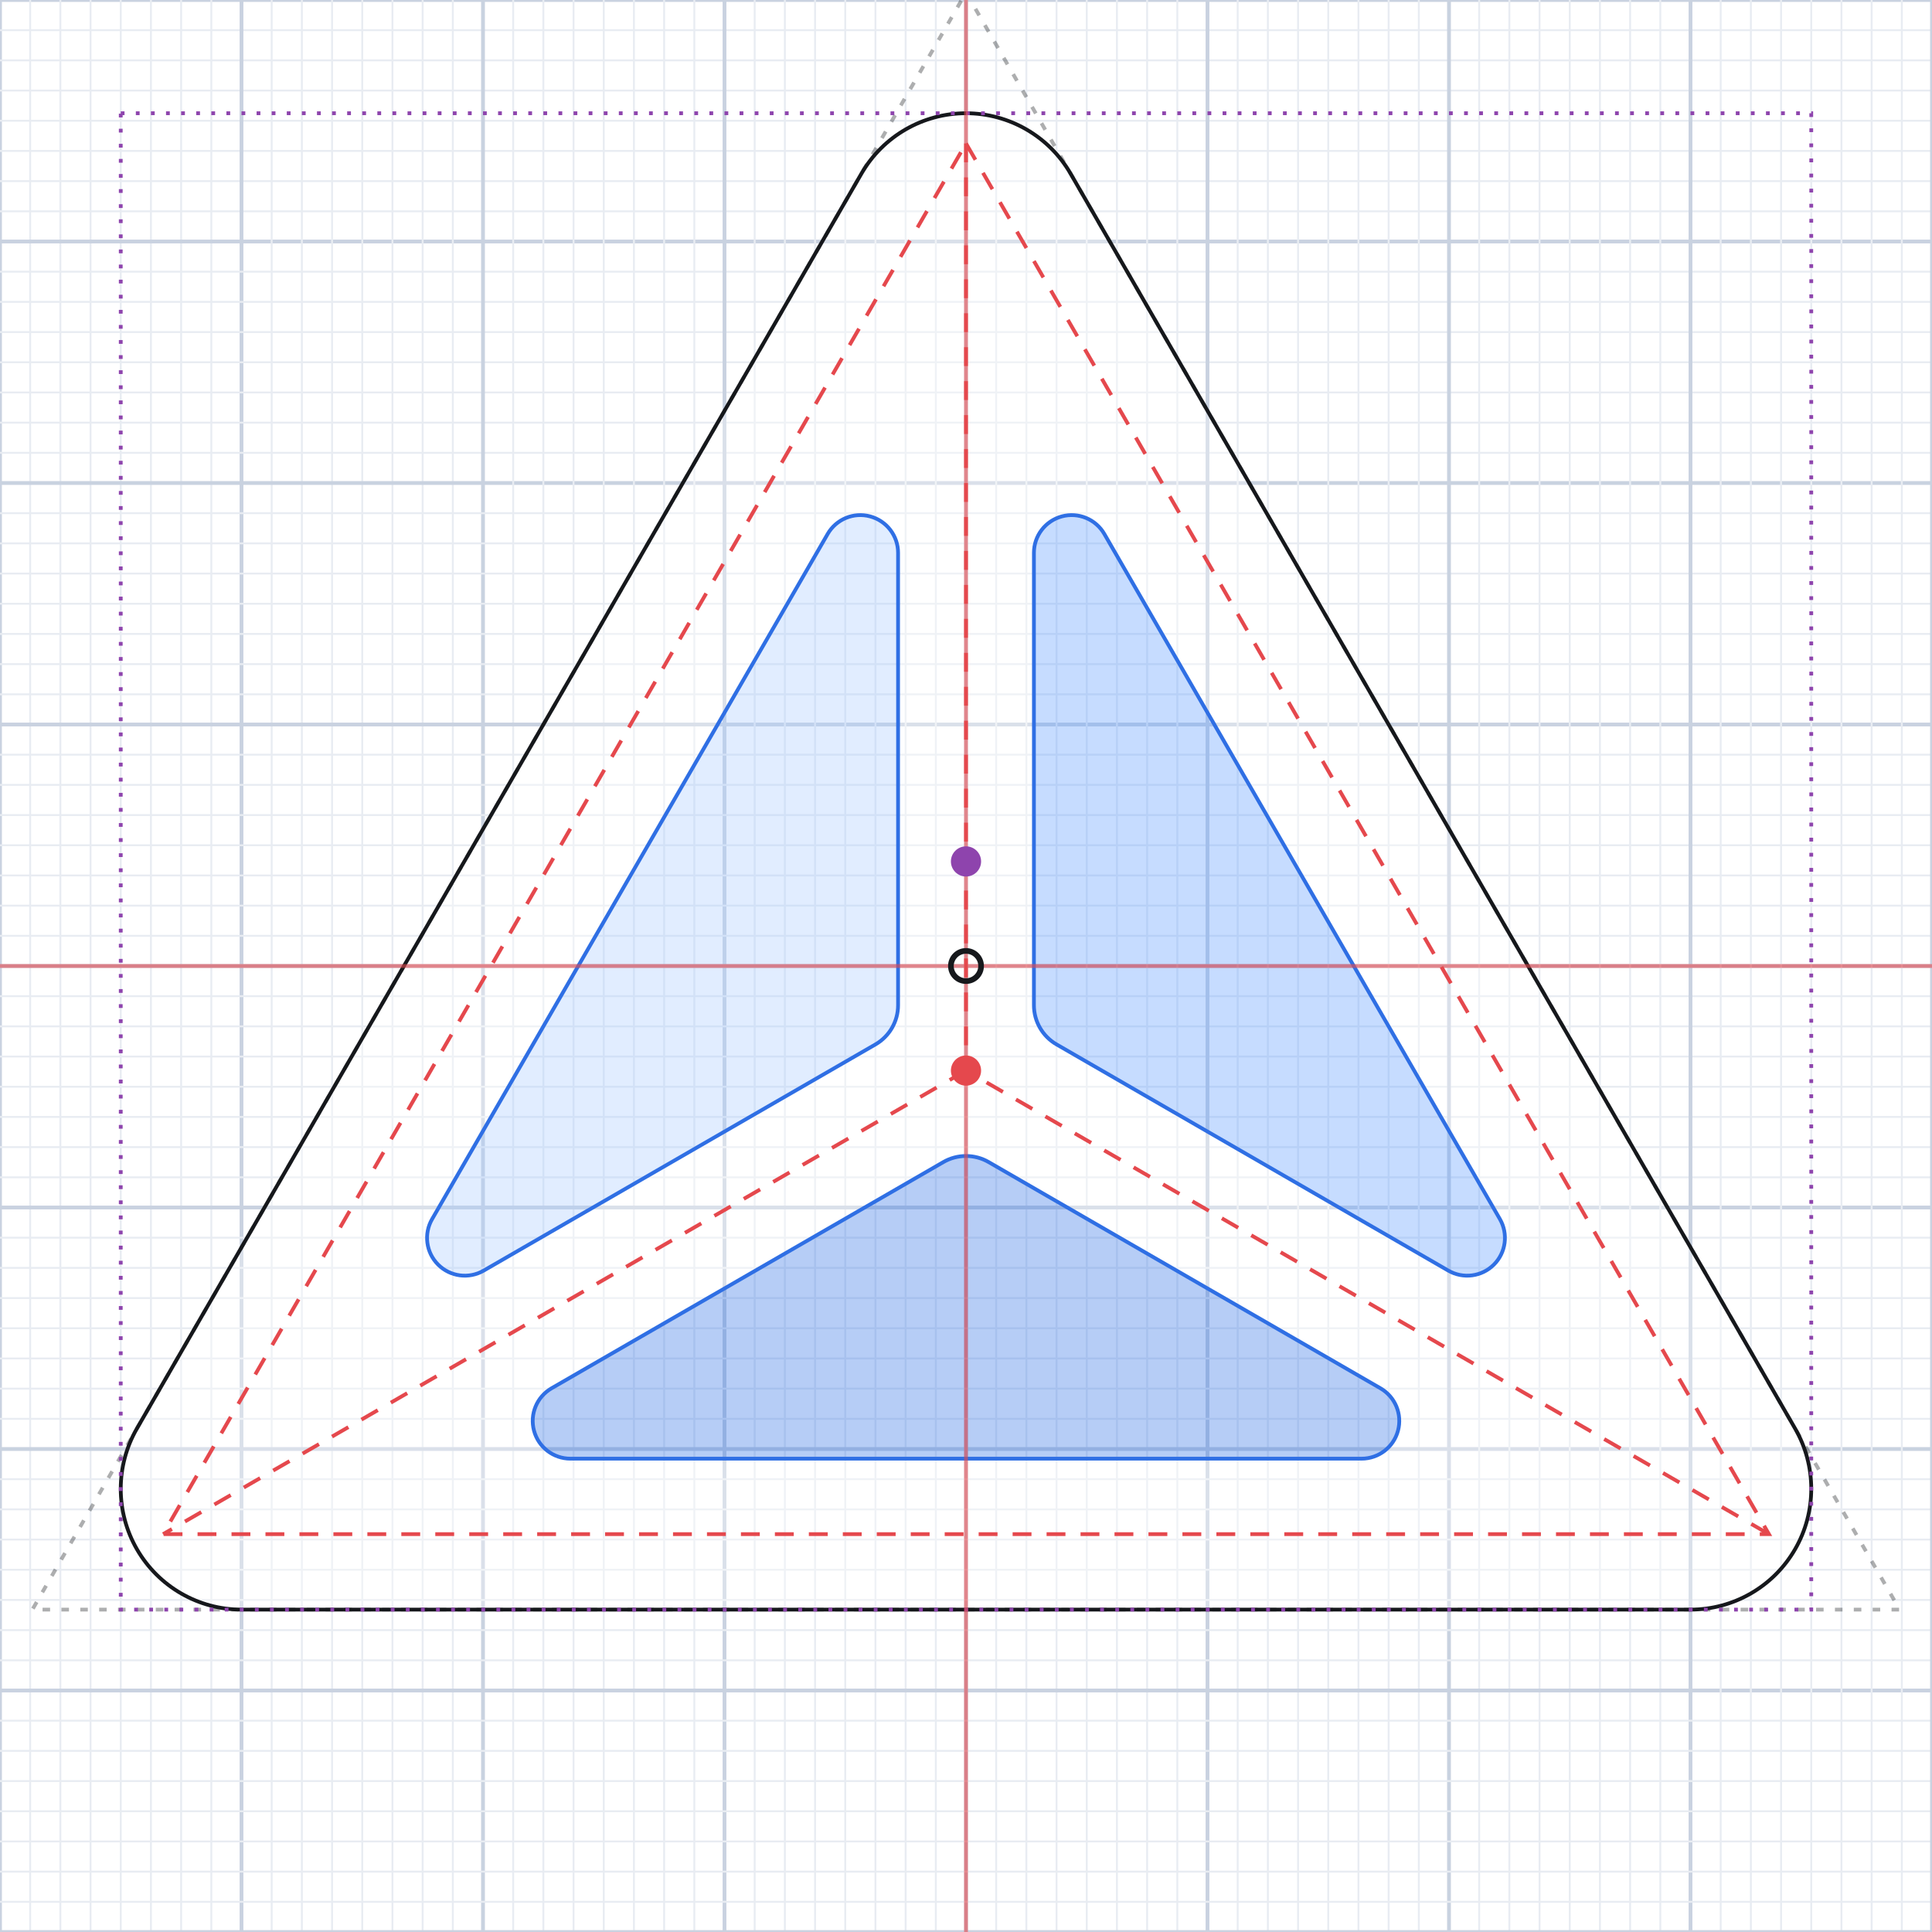
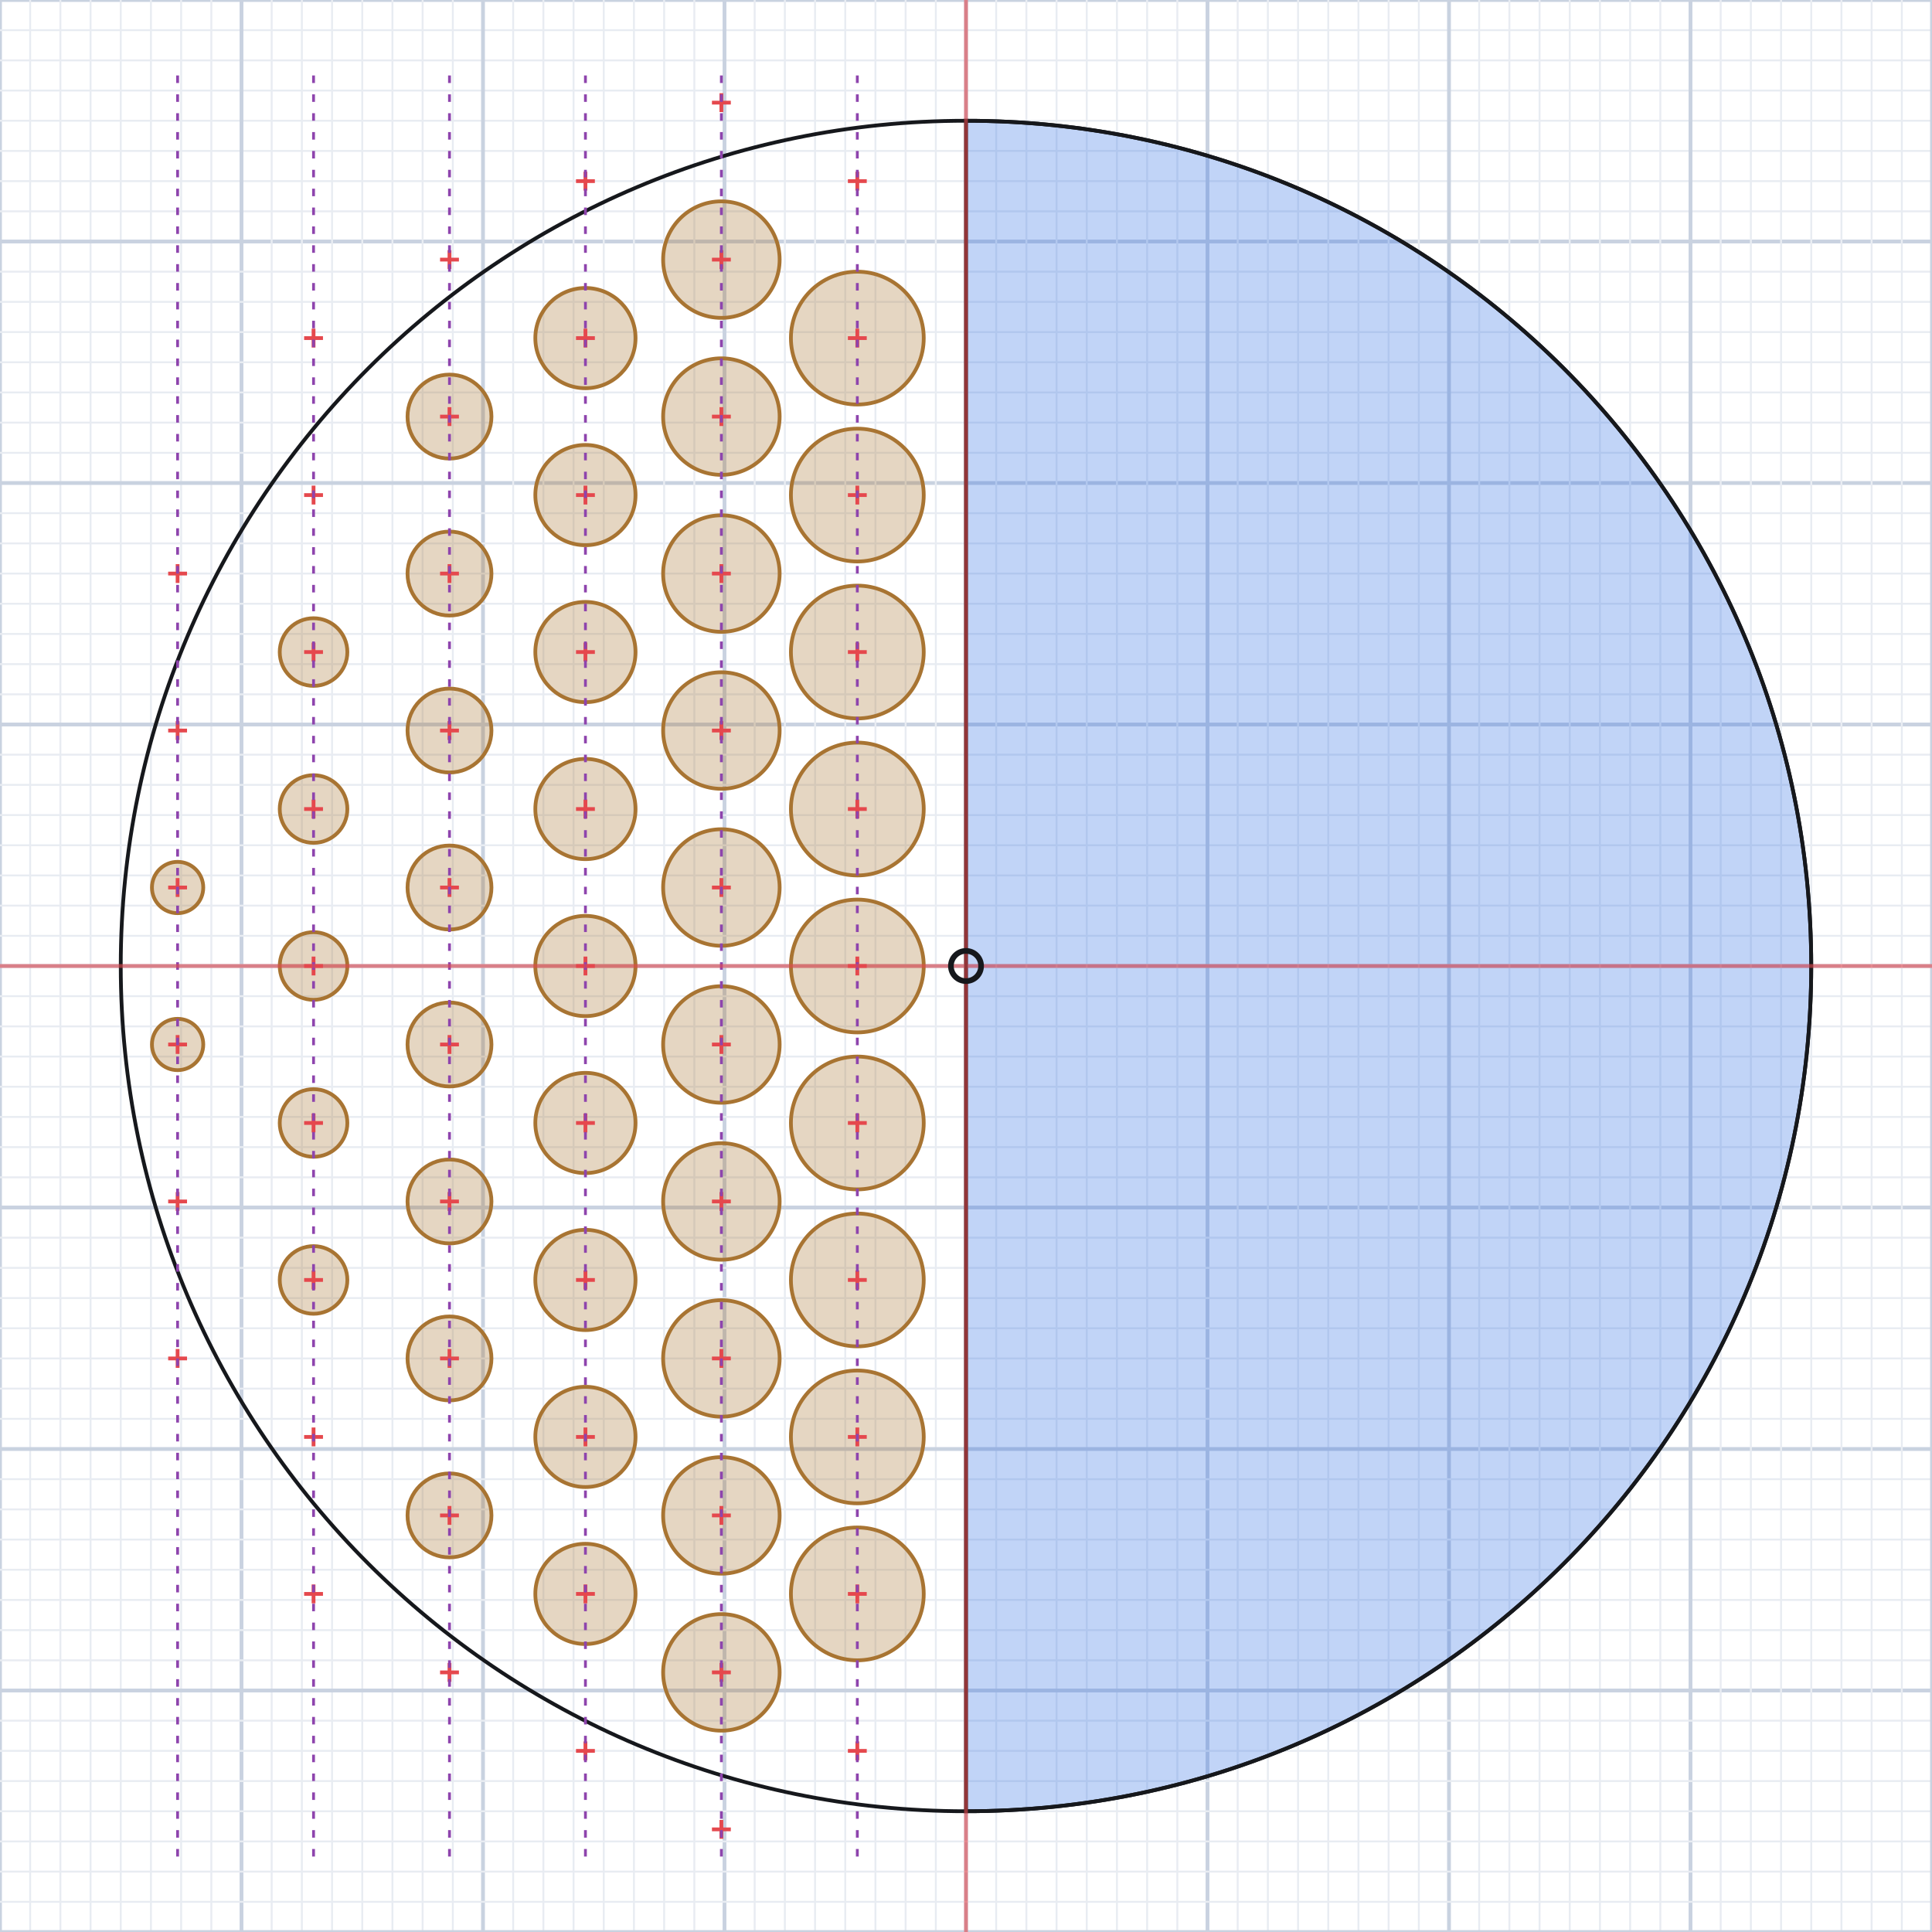
<svg xmlns="http://www.w3.org/2000/svg" width="1024" height="1024" viewBox="0 0 1024 1024">
  <rect width="1024" height="1024" fill="#FFFFFF" />
  <path stroke="#C9D2E0" stroke-width="2" d="M0 0V1024M0 0H1024" />
  <path stroke="#E8ECF2" stroke-width="1" d="M16 0V1024M0 16H1024" />
  <path stroke="#E8ECF2" stroke-width="1" d="M32 0V1024M0 32H1024" />
  <path stroke="#E8ECF2" stroke-width="1" d="M48 0V1024M0 48H1024" />
  <path stroke="#E8ECF2" stroke-width="1" d="M64 0V1024M0 64H1024" />
  <path stroke="#E8ECF2" stroke-width="1" d="M80 0V1024M0 80H1024" />
  <path stroke="#E8ECF2" stroke-width="1" d="M96 0V1024M0 96H1024" />
  <path stroke="#E8ECF2" stroke-width="1" d="M112 0V1024M0 112H1024" />
  <path stroke="#C9D2E0" stroke-width="2" d="M128 0V1024M0 128H1024" />
  <path stroke="#E8ECF2" stroke-width="1" d="M144 0V1024M0 144H1024" />
  <path stroke="#E8ECF2" stroke-width="1" d="M160 0V1024M0 160H1024" />
  <path stroke="#E8ECF2" stroke-width="1" d="M176 0V1024M0 176H1024" />
  <path stroke="#E8ECF2" stroke-width="1" d="M192 0V1024M0 192H1024" />
  <path stroke="#E8ECF2" stroke-width="1" d="M208 0V1024M0 208H1024" />
  <path stroke="#E8ECF2" stroke-width="1" d="M224 0V1024M0 224H1024" />
  <path stroke="#E8ECF2" stroke-width="1" d="M240 0V1024M0 240H1024" />
  <path stroke="#C9D2E0" stroke-width="2" d="M256 0V1024M0 256H1024" />
  <path stroke="#E8ECF2" stroke-width="1" d="M272 0V1024M0 272H1024" />
  <path stroke="#E8ECF2" stroke-width="1" d="M288 0V1024M0 288H1024" />
  <path stroke="#E8ECF2" stroke-width="1" d="M304 0V1024M0 304H1024" />
  <path stroke="#E8ECF2" stroke-width="1" d="M320 0V1024M0 320H1024" />
  <path stroke="#E8ECF2" stroke-width="1" d="M336 0V1024M0 336H1024" />
  <path stroke="#E8ECF2" stroke-width="1" d="M352 0V1024M0 352H1024" />
  <path stroke="#E8ECF2" stroke-width="1" d="M368 0V1024M0 368H1024" />
  <path stroke="#C9D2E0" stroke-width="2" d="M384 0V1024M0 384H1024" />
  <path stroke="#E8ECF2" stroke-width="1" d="M400 0V1024M0 400H1024" />
  <path stroke="#E8ECF2" stroke-width="1" d="M416 0V1024M0 416H1024" />
  <path stroke="#E8ECF2" stroke-width="1" d="M432 0V1024M0 432H1024" />
  <path stroke="#E8ECF2" stroke-width="1" d="M448 0V1024M0 448H1024" />
  <path stroke="#E8ECF2" stroke-width="1" d="M464 0V1024M0 464H1024" />
  <path stroke="#E8ECF2" stroke-width="1" d="M480 0V1024M0 480H1024" />
  <path stroke="#E8ECF2" stroke-width="1" d="M496 0V1024M0 496H1024" />
  <path stroke="#C9D2E0" stroke-width="2" d="M512 0V1024M0 512H1024" />
  <path stroke="#E8ECF2" stroke-width="1" d="M528 0V1024M0 528H1024" />
  <path stroke="#E8ECF2" stroke-width="1" d="M544 0V1024M0 544H1024" />
  <path stroke="#E8ECF2" stroke-width="1" d="M560 0V1024M0 560H1024" />
  <path stroke="#E8ECF2" stroke-width="1" d="M576 0V1024M0 576H1024" />
  <path stroke="#E8ECF2" stroke-width="1" d="M592 0V1024M0 592H1024" />
  <path stroke="#E8ECF2" stroke-width="1" d="M608 0V1024M0 608H1024" />
  <path stroke="#E8ECF2" stroke-width="1" d="M624 0V1024M0 624H1024" />
  <path stroke="#C9D2E0" stroke-width="2" d="M640 0V1024M0 640H1024" />
  <path stroke="#E8ECF2" stroke-width="1" d="M656 0V1024M0 656H1024" />
  <path stroke="#E8ECF2" stroke-width="1" d="M672 0V1024M0 672H1024" />
  <path stroke="#E8ECF2" stroke-width="1" d="M688 0V1024M0 688H1024" />
  <path stroke="#E8ECF2" stroke-width="1" d="M704 0V1024M0 704H1024" />
  <path stroke="#E8ECF2" stroke-width="1" d="M720 0V1024M0 720H1024" />
  <path stroke="#E8ECF2" stroke-width="1" d="M736 0V1024M0 736H1024" />
  <path stroke="#E8ECF2" stroke-width="1" d="M752 0V1024M0 752H1024" />
  <path stroke="#C9D2E0" stroke-width="2" d="M768 0V1024M0 768H1024" />
  <path stroke="#E8ECF2" stroke-width="1" d="M784 0V1024M0 784H1024" />
  <path stroke="#E8ECF2" stroke-width="1" d="M800 0V1024M0 800H1024" />
  <path stroke="#E8ECF2" stroke-width="1" d="M816 0V1024M0 816H1024" />
  <path stroke="#E8ECF2" stroke-width="1" d="M832 0V1024M0 832H1024" />
  <path stroke="#E8ECF2" stroke-width="1" d="M848 0V1024M0 848H1024" />
  <path stroke="#E8ECF2" stroke-width="1" d="M864 0V1024M0 864H1024" />
  <path stroke="#E8ECF2" stroke-width="1" d="M880 0V1024M0 880H1024" />
  <path stroke="#C9D2E0" stroke-width="2" d="M896 0V1024M0 896H1024" />
  <path stroke="#E8ECF2" stroke-width="1" d="M912 0V1024M0 912H1024" />
  <path stroke="#E8ECF2" stroke-width="1" d="M928 0V1024M0 928H1024" />
  <path stroke="#E8ECF2" stroke-width="1" d="M944 0V1024M0 944H1024" />
  <path stroke="#E8ECF2" stroke-width="1" d="M960 0V1024M0 960H1024" />
  <path stroke="#E8ECF2" stroke-width="1" d="M976 0V1024M0 976H1024" />
  <path stroke="#E8ECF2" stroke-width="1" d="M992 0V1024M0 992H1024" />
  <path stroke="#E8ECF2" stroke-width="1" d="M1008 0V1024M0 1008H1024" />
  <path stroke="#C9D2E0" stroke-width="2" d="M1024 0V1024M0 1024H1024" />
-   <g opacity="0.35">
-     <path fill="#FFFFFF" fill-opacity="0.92" fill-rule="evenodd" d="M456.574 92.021A64 64 0 0 1 567.426 92.021L951.426 757.128A64 64 0 0 1 896 853.128L128 853.128A64 64 0 0 1 72.574 757.128ZM476 293.015A20 20 0 0 0 438.679 283.015L229.033 646.133A20 20 0 0 0 256.354 673.454L464 553.569A24 24 0 0 0 476 532.785ZM585.321 283.015A20 20 0 0 0 548 293.015L548 532.785A24 24 0 0 0 560 553.569L767.646 673.454A20 20 0 0 0 794.967 646.133ZM524 615.923A24 24 0 0 0 500 615.923L292.354 735.808A20 20 0 0 0 302.354 773.128L721.646 773.128A20 20 0 0 0 731.646 735.808Z" />
-     <path fill="#A9CCFF" d="M476 293.015A20 20 0 0 0 438.679 283.015L229.033 646.133A20 20 0 0 0 256.354 673.454L464 553.569A24 24 0 0 0 476 532.785Z" />
-     <path fill="#5B9BFF" d="M585.321 283.015A20 20 0 0 0 548 293.015L548 532.785A24 24 0 0 0 560 553.569L767.646 673.454A20 20 0 0 0 794.967 646.133Z" />
-     <path fill="#2F6FE4" d="M524 615.923A24 24 0 0 0 500 615.923L292.354 735.808A20 20 0 0 0 302.354 773.128L721.646 773.128A20 20 0 0 0 731.646 735.808Z" />
+   <g opacity="0.3">
+     <path fill="#2F6FE4" d="M512 64A448 448 0 0 1 512 960Z" />
+     <path fill="#A87432" d="M419.2 179.2A35.2 35.2 0 1 0 489.6 179.2A35.2 35.2 0 1 0 419.2 179.2ZM419.2 262.4A35.2 35.2 0 1 0 489.6 262.4A35.2 35.2 0 1 0 419.2 262.4ZM419.2 345.6A35.2 35.2 0 1 0 489.6 345.6A35.2 35.2 0 1 0 419.2 345.6ZM419.2 428.8A35.2 35.2 0 1 0 489.6 428.8A35.2 35.2 0 1 0 419.2 428.8ZM419.2 512A35.2 35.2 0 1 0 489.6 512A35.2 35.2 0 1 0 419.2 512ZM419.2 595.2A35.2 35.2 0 1 0 489.6 595.2A35.2 35.2 0 1 0 419.2 595.2ZM419.2 678.4A35.2 35.2 0 1 0 489.6 678.4A35.2 35.2 0 1 0 419.2 678.4ZM419.2 761.6A35.2 35.2 0 1 0 489.6 761.6A35.2 35.2 0 1 0 419.2 761.6ZM419.2 844.8A35.2 35.2 0 1 0 489.6 844.8A35.2 35.2 0 1 0 419.2 844.8ZM351.467 137.6A30.88 30.88 0 1 0 413.227 137.6A30.88 30.88 0 1 0 351.467 137.6ZM351.467 220.8A30.88 30.88 0 1 0 413.227 220.8A30.88 30.88 0 1 0 351.467 220.8ZM351.467 304A30.88 30.88 0 1 0 413.227 304A30.88 30.88 0 1 0 351.467 304ZM351.467 387.2A30.88 30.88 0 1 0 413.227 387.2A30.88 30.88 0 1 0 351.467 387.2ZM351.467 470.4A30.88 30.88 0 1 0 413.227 470.4A30.88 30.88 0 1 0 351.467 470.4ZM351.467 553.6A30.88 30.88 0 1 0 413.227 553.6A30.88 30.88 0 1 0 351.467 553.6ZM351.467 636.8A30.88 30.88 0 1 0 413.227 636.8A30.88 30.88 0 1 0 351.467 636.8ZM351.467 720A30.88 30.88 0 1 0 413.227 720A30.88 30.88 0 1 0 351.467 720ZM351.467 803.2A30.88 30.88 0 1 0 413.227 803.2A30.88 30.88 0 1 0 351.467 803.2ZM351.467 886.4A30.88 30.88 0 1 0 413.227 886.4A30.88 30.88 0 1 0 351.467 886.4ZM283.733 179.2A26.56 26.56 0 1 0 336.853 179.2A26.56 26.56 0 1 0 283.733 179.2ZM283.733 262.4A26.56 26.56 0 1 0 336.853 262.4A26.56 26.56 0 1 0 283.733 262.4ZM283.733 345.6A26.56 26.56 0 1 0 336.853 345.6A26.56 26.56 0 1 0 283.733 345.6ZM283.733 428.8A26.56 26.56 0 1 0 336.853 428.8A26.56 26.56 0 1 0 283.733 428.8ZM283.733 512A26.56 26.56 0 1 0 336.853 512A26.56 26.56 0 1 0 283.733 512ZM283.733 595.2A26.56 26.56 0 1 0 336.853 595.2A26.56 26.56 0 1 0 283.733 595.2ZM283.733 678.4A26.56 26.56 0 1 0 336.853 678.4A26.56 26.56 0 1 0 283.733 678.4ZM283.733 761.6A26.56 26.56 0 1 0 336.853 761.6A26.56 26.56 0 1 0 283.733 761.6ZM283.733 844.8A26.56 26.56 0 1 0 336.853 844.8A26.56 26.56 0 1 0 283.733 844.8ZM216 220.8A22.24 22.24 0 1 0 260.48 220.8A22.24 22.24 0 1 0 216 220.8ZM216 304A22.24 22.24 0 1 0 260.48 304A22.24 22.24 0 1 0 216 304ZM216 387.2A22.24 22.24 0 1 0 260.48 387.2A22.24 22.24 0 1 0 216 387.2ZM216 470.4A22.24 22.24 0 1 0 260.48 470.4A22.24 22.24 0 1 0 216 470.4ZM216 553.6A22.24 22.24 0 1 0 260.48 553.6A22.24 22.24 0 1 0 216 553.6ZM216 636.8A22.24 22.24 0 1 0 260.48 636.8A22.24 22.24 0 1 0 216 636.8ZM216 720A22.24 22.24 0 1 0 260.48 720A22.24 22.24 0 1 0 216 720ZM216 803.2A22.24 22.24 0 1 0 260.48 803.2A22.24 22.24 0 1 0 216 803.2ZM148.267 345.6A17.92 17.92 0 1 0 184.107 345.6A17.92 17.92 0 1 0 148.267 345.6ZM148.267 428.8A17.92 17.92 0 1 0 184.107 428.8A17.92 17.92 0 1 0 148.267 428.8ZM148.267 512A17.92 17.92 0 1 0 184.107 512A17.92 17.92 0 1 0 148.267 512ZM148.267 595.2A17.92 17.92 0 1 0 184.107 595.2A17.92 17.92 0 1 0 148.267 595.2ZM148.267 678.4A17.92 17.92 0 1 0 184.107 678.4A17.92 17.92 0 1 0 148.267 678.4ZM80.533 470.4A13.6 13.6 0 1 0 107.733 470.4A13.6 13.6 0 1 0 80.533 470.4ZM80.533 553.6A13.6 13.6 0 1 0 107.733 553.6A13.6 13.6 0 1 0 80.533 553.6Z" />
  </g>
-   <path fill="none" stroke="#16181C" stroke-width="2" d="M456.574 92.021A64 64 0 0 1 567.426 92.021L951.426 757.128A64 64 0 0 1 896 853.128L128 853.128A64 64 0 0 1 72.574 757.128Z" />
-   <path fill="none" stroke="#2F6FE4" stroke-width="2" d="M476 293.015A20 20 0 0 0 438.679 283.015L229.033 646.133A20 20 0 0 0 256.354 673.454L464 553.569A24 24 0 0 0 476 532.785Z" />
-   <path fill="none" stroke="#2F6FE4" stroke-width="2" d="M585.321 283.015A20 20 0 0 0 548 293.015L548 532.785A24 24 0 0 0 560 553.569L767.646 673.454A20 20 0 0 0 794.967 646.133Z" />
-   <path fill="none" stroke="#2F6FE4" stroke-width="2" d="M524 615.923A24 24 0 0 0 500 615.923L292.354 735.808A20 20 0 0 0 302.354 773.128L721.646 773.128A20 20 0 0 0 731.646 735.808Z" />
-   <path fill="none" stroke="#E5484D" stroke-width="2" stroke-dasharray="10 8" d="M512 76.021L937.569 813.128L86.431 813.128ZM512 76.021L512 567.426L937.569 813.128M512 567.426L86.431 813.128" />
-   <path fill="none" stroke="#16181C" stroke-opacity="0.35" stroke-width="2" stroke-dasharray="4 6" d="M512 -3.979L1006.851 853.128L17.149 853.128Z" />
-   <rect x="64" y="60.021" width="896" height="793.108" fill="none" stroke="#8E44AD" stroke-width="2" stroke-dasharray="2 6" />
+   <circle cx="512" cy="512" r="448" fill="none" stroke="#16181C" stroke-width="2" />
+   <path fill="none" stroke="#16181C" stroke-width="2" d="M512 64A448 448 0 0 1 512 960Z" />
+   <path stroke="#E5484D" stroke-width="2" d="M449.4 96h10M454.4 91v10M449.4 179.2h10M454.4 174.2v10M449.4 262.4h10M454.4 257.4v10M449.4 345.6h10M454.4 340.6v10M449.4 428.8h10M454.4 423.8v10M449.4 512h10M454.4 507v10M449.4 595.2h10M454.4 590.2v10M449.4 678.4h10M454.4 673.4v10M449.4 761.6h10M454.4 756.6v10M449.4 844.8h10M454.4 839.8v10M449.4 928h10M454.4 923v10M377.347 54.4h10M382.347 49.4v10M377.347 137.6h10M382.347 132.6v10M377.347 220.8h10M382.347 215.8v10M377.347 304h10M382.347 299v10M377.347 387.2h10M382.347 382.2v10M377.347 470.4h10M382.347 465.4v10M377.347 553.6h10M382.347 548.6v10M377.347 636.8h10M382.347 631.8v10M377.347 720h10M382.347 715v10M377.347 803.2h10M382.347 798.2v10M377.347 886.4h10M382.347 881.4v10M377.347 969.6h10M382.347 964.6v10M305.293 96h10M310.293 91v10M305.293 179.2h10M310.293 174.2v10M305.293 262.4h10M310.293 257.4v10M305.293 345.6h10M310.293 340.6v10M305.293 428.8h10M310.293 423.8v10M305.293 512h10M310.293 507v10M305.293 595.2h10M310.293 590.2v10M305.293 678.4h10M310.293 673.4v10M305.293 761.6h10M310.293 756.6v10M305.293 844.8h10M310.293 839.8v10M305.293 928h10M310.293 923v10M233.24 137.6h10M238.24 132.6v10M233.24 220.8h10M238.24 215.8v10M233.24 304h10M238.24 299v10M233.24 387.2h10M238.24 382.2v10M233.24 470.4h10M238.24 465.4v10M233.24 553.6h10M238.24 548.6v10M233.24 636.8h10M238.24 631.8v10M233.24 720h10M238.24 715v10M233.24 803.2h10M238.24 798.2v10M233.24 886.4h10M238.24 881.4v10M161.187 179.2h10M166.187 174.2v10M161.187 262.4h10M166.187 257.4v10M161.187 345.6h10M166.187 340.6v10M161.187 428.8h10M166.187 423.8v10M161.187 512h10M166.187 507v10M161.187 595.2h10M166.187 590.2v10M161.187 678.4h10M166.187 673.4v10M161.187 761.6h10M166.187 756.6v10M161.187 844.8h10M166.187 839.8v10M89.133 304h10M94.133 299v10M89.133 387.2h10M94.133 382.2v10M89.133 470.4h10M94.133 465.4v10M89.133 553.6h10M94.133 548.6v10M89.133 636.8h10M94.133 631.8v10M89.133 720h10M94.133 715v10" />
+   <path fill="none" stroke="#A87432" stroke-width="2" d="M419.2 179.2A35.2 35.2 0 1 0 489.6 179.2A35.2 35.2 0 1 0 419.2 179.2Z" />
+   <path fill="none" stroke="#A87432" stroke-width="2" d="M419.2 262.4A35.2 35.2 0 1 0 489.6 262.4A35.2 35.2 0 1 0 419.2 262.4Z" />
+   <path fill="none" stroke="#A87432" stroke-width="2" d="M419.2 345.6A35.2 35.2 0 1 0 489.6 345.6A35.2 35.2 0 1 0 419.2 345.6Z" />
+   <path fill="none" stroke="#A87432" stroke-width="2" d="M419.2 428.8A35.2 35.2 0 1 0 489.6 428.8A35.2 35.2 0 1 0 419.2 428.8Z" />
+   <path fill="none" stroke="#A87432" stroke-width="2" d="M419.2 512A35.2 35.2 0 1 0 489.6 512A35.2 35.2 0 1 0 419.2 512Z" />
+   <path fill="none" stroke="#A87432" stroke-width="2" d="M419.2 595.2A35.2 35.2 0 1 0 489.6 595.2A35.2 35.2 0 1 0 419.2 595.2Z" />
+   <path fill="none" stroke="#A87432" stroke-width="2" d="M419.2 678.4A35.2 35.2 0 1 0 489.6 678.4A35.2 35.2 0 1 0 419.2 678.4Z" />
+   <path fill="none" stroke="#A87432" stroke-width="2" d="M419.2 761.6A35.2 35.2 0 1 0 489.6 761.6A35.2 35.2 0 1 0 419.2 761.6Z" />
+   <path fill="none" stroke="#A87432" stroke-width="2" d="M419.2 844.8A35.2 35.2 0 1 0 489.6 844.8A35.2 35.2 0 1 0 419.2 844.8Z" />
+   <path fill="none" stroke="#A87432" stroke-width="2" d="M351.467 137.6A30.88 30.88 0 1 0 413.227 137.6A30.88 30.88 0 1 0 351.467 137.6Z" />
+   <path fill="none" stroke="#A87432" stroke-width="2" d="M351.467 220.8A30.88 30.88 0 1 0 413.227 220.8A30.88 30.88 0 1 0 351.467 220.8Z" />
+   <path fill="none" stroke="#A87432" stroke-width="2" d="M351.467 304A30.88 30.88 0 1 0 413.227 304A30.88 30.88 0 1 0 351.467 304Z" />
+   <path fill="none" stroke="#A87432" stroke-width="2" d="M351.467 387.2A30.88 30.88 0 1 0 413.227 387.2A30.88 30.88 0 1 0 351.467 387.2Z" />
+   <path fill="none" stroke="#A87432" stroke-width="2" d="M351.467 470.4A30.88 30.88 0 1 0 413.227 470.4A30.88 30.88 0 1 0 351.467 470.4Z" />
+   <path fill="none" stroke="#A87432" stroke-width="2" d="M351.467 553.6A30.88 30.88 0 1 0 413.227 553.6A30.88 30.88 0 1 0 351.467 553.6Z" />
+   <path fill="none" stroke="#A87432" stroke-width="2" d="M351.467 636.8A30.88 30.88 0 1 0 413.227 636.8A30.88 30.88 0 1 0 351.467 636.8Z" />
+   <path fill="none" stroke="#A87432" stroke-width="2" d="M351.467 720A30.88 30.88 0 1 0 413.227 720A30.88 30.88 0 1 0 351.467 720Z" />
+   <path fill="none" stroke="#A87432" stroke-width="2" d="M351.467 803.2A30.88 30.88 0 1 0 413.227 803.2A30.88 30.88 0 1 0 351.467 803.2Z" />
+   <path fill="none" stroke="#A87432" stroke-width="2" d="M351.467 886.4A30.88 30.88 0 1 0 413.227 886.4A30.88 30.88 0 1 0 351.467 886.4Z" />
+   <path fill="none" stroke="#A87432" stroke-width="2" d="M283.733 179.2A26.56 26.56 0 1 0 336.853 179.2A26.56 26.56 0 1 0 283.733 179.2Z" />
+   <path fill="none" stroke="#A87432" stroke-width="2" d="M283.733 262.4A26.56 26.56 0 1 0 336.853 262.4A26.56 26.56 0 1 0 283.733 262.4Z" />
+   <path fill="none" stroke="#A87432" stroke-width="2" d="M283.733 345.6A26.56 26.56 0 1 0 336.853 345.6A26.56 26.56 0 1 0 283.733 345.6Z" />
+   <path fill="none" stroke="#A87432" stroke-width="2" d="M283.733 428.8A26.56 26.56 0 1 0 336.853 428.8A26.56 26.56 0 1 0 283.733 428.8Z" />
+   <path fill="none" stroke="#A87432" stroke-width="2" d="M283.733 512A26.56 26.56 0 1 0 336.853 512A26.56 26.56 0 1 0 283.733 512Z" />
+   <path fill="none" stroke="#A87432" stroke-width="2" d="M283.733 595.2A26.56 26.56 0 1 0 336.853 595.2A26.56 26.56 0 1 0 283.733 595.2Z" />
+   <path fill="none" stroke="#A87432" stroke-width="2" d="M283.733 678.4A26.56 26.56 0 1 0 336.853 678.4A26.56 26.56 0 1 0 283.733 678.4Z" />
+   <path fill="none" stroke="#A87432" stroke-width="2" d="M283.733 761.6A26.56 26.56 0 1 0 336.853 761.6A26.56 26.56 0 1 0 283.733 761.6Z" />
+   <path fill="none" stroke="#A87432" stroke-width="2" d="M283.733 844.8A26.56 26.56 0 1 0 336.853 844.8A26.56 26.56 0 1 0 283.733 844.8Z" />
+   <path fill="none" stroke="#A87432" stroke-width="2" d="M216 220.8A22.24 22.24 0 1 0 260.48 220.8A22.24 22.24 0 1 0 216 220.8Z" />
+   <path fill="none" stroke="#A87432" stroke-width="2" d="M216 304A22.24 22.24 0 1 0 260.48 304A22.24 22.24 0 1 0 216 304Z" />
+   <path fill="none" stroke="#A87432" stroke-width="2" d="M216 387.2A22.24 22.24 0 1 0 260.48 387.2A22.24 22.24 0 1 0 216 387.2Z" />
+   <path fill="none" stroke="#A87432" stroke-width="2" d="M216 470.4A22.24 22.24 0 1 0 260.48 470.4A22.24 22.24 0 1 0 216 470.4Z" />
+   <path fill="none" stroke="#A87432" stroke-width="2" d="M216 553.6A22.24 22.24 0 1 0 260.48 553.6A22.24 22.24 0 1 0 216 553.6Z" />
+   <path fill="none" stroke="#A87432" stroke-width="2" d="M216 636.8A22.24 22.24 0 1 0 260.48 636.8A22.24 22.24 0 1 0 216 636.8Z" />
+   <path fill="none" stroke="#A87432" stroke-width="2" d="M216 720A22.24 22.24 0 1 0 260.48 720A22.24 22.24 0 1 0 216 720Z" />
+   <path fill="none" stroke="#A87432" stroke-width="2" d="M216 803.2A22.24 22.24 0 1 0 260.48 803.2A22.24 22.24 0 1 0 216 803.2Z" />
+   <path fill="none" stroke="#A87432" stroke-width="2" d="M148.267 345.6A17.92 17.92 0 1 0 184.107 345.6A17.92 17.92 0 1 0 148.267 345.6Z" />
+   <path fill="none" stroke="#A87432" stroke-width="2" d="M148.267 428.8A17.92 17.92 0 1 0 184.107 428.8A17.92 17.92 0 1 0 148.267 428.8Z" />
+   <path fill="none" stroke="#A87432" stroke-width="2" d="M148.267 512A17.92 17.92 0 1 0 184.107 512A17.92 17.92 0 1 0 148.267 512Z" />
+   <path fill="none" stroke="#A87432" stroke-width="2" d="M148.267 595.2A17.92 17.92 0 1 0 184.107 595.2A17.92 17.92 0 1 0 148.267 595.2Z" />
+   <path fill="none" stroke="#A87432" stroke-width="2" d="M148.267 678.4A17.92 17.92 0 1 0 184.107 678.4A17.92 17.92 0 1 0 148.267 678.4Z" />
+   <path fill="none" stroke="#A87432" stroke-width="2" d="M80.533 470.4A13.6 13.6 0 1 0 107.733 470.4A13.6 13.6 0 1 0 80.533 470.4Z" />
+   <path fill="none" stroke="#A87432" stroke-width="2" d="M80.533 553.6A13.6 13.6 0 1 0 107.733 553.6A13.6 13.6 0 1 0 80.533 553.6Z" />
+   <path stroke="#8E44AD" stroke-width="1.5" stroke-dasharray="4 6" d="M454.4 40V984" />
+   <path stroke="#8E44AD" stroke-width="1.5" stroke-dasharray="4 6" d="M382.347 40V984" />
+   <path stroke="#8E44AD" stroke-width="1.5" stroke-dasharray="4 6" d="M310.293 40V984" />
+   <path stroke="#8E44AD" stroke-width="1.5" stroke-dasharray="4 6" d="M238.24 40V984" />
+   <path stroke="#8E44AD" stroke-width="1.5" stroke-dasharray="4 6" d="M166.187 40V984" />
+   <path stroke="#8E44AD" stroke-width="1.5" stroke-dasharray="4 6" d="M94.133 40V984" />
  <path stroke="#E5484D" stroke-width="2" d="M0 512H1024M512 0V1024" opacity="0.6" />
-   <circle cx="512" cy="567.426" r="8" fill="#E5484D" />
-   <circle cx="512" cy="456.574" r="8" fill="#8E44AD" />
  <circle cx="512" cy="512" r="8" fill="none" stroke="#16181C" stroke-width="3" />
</svg>
